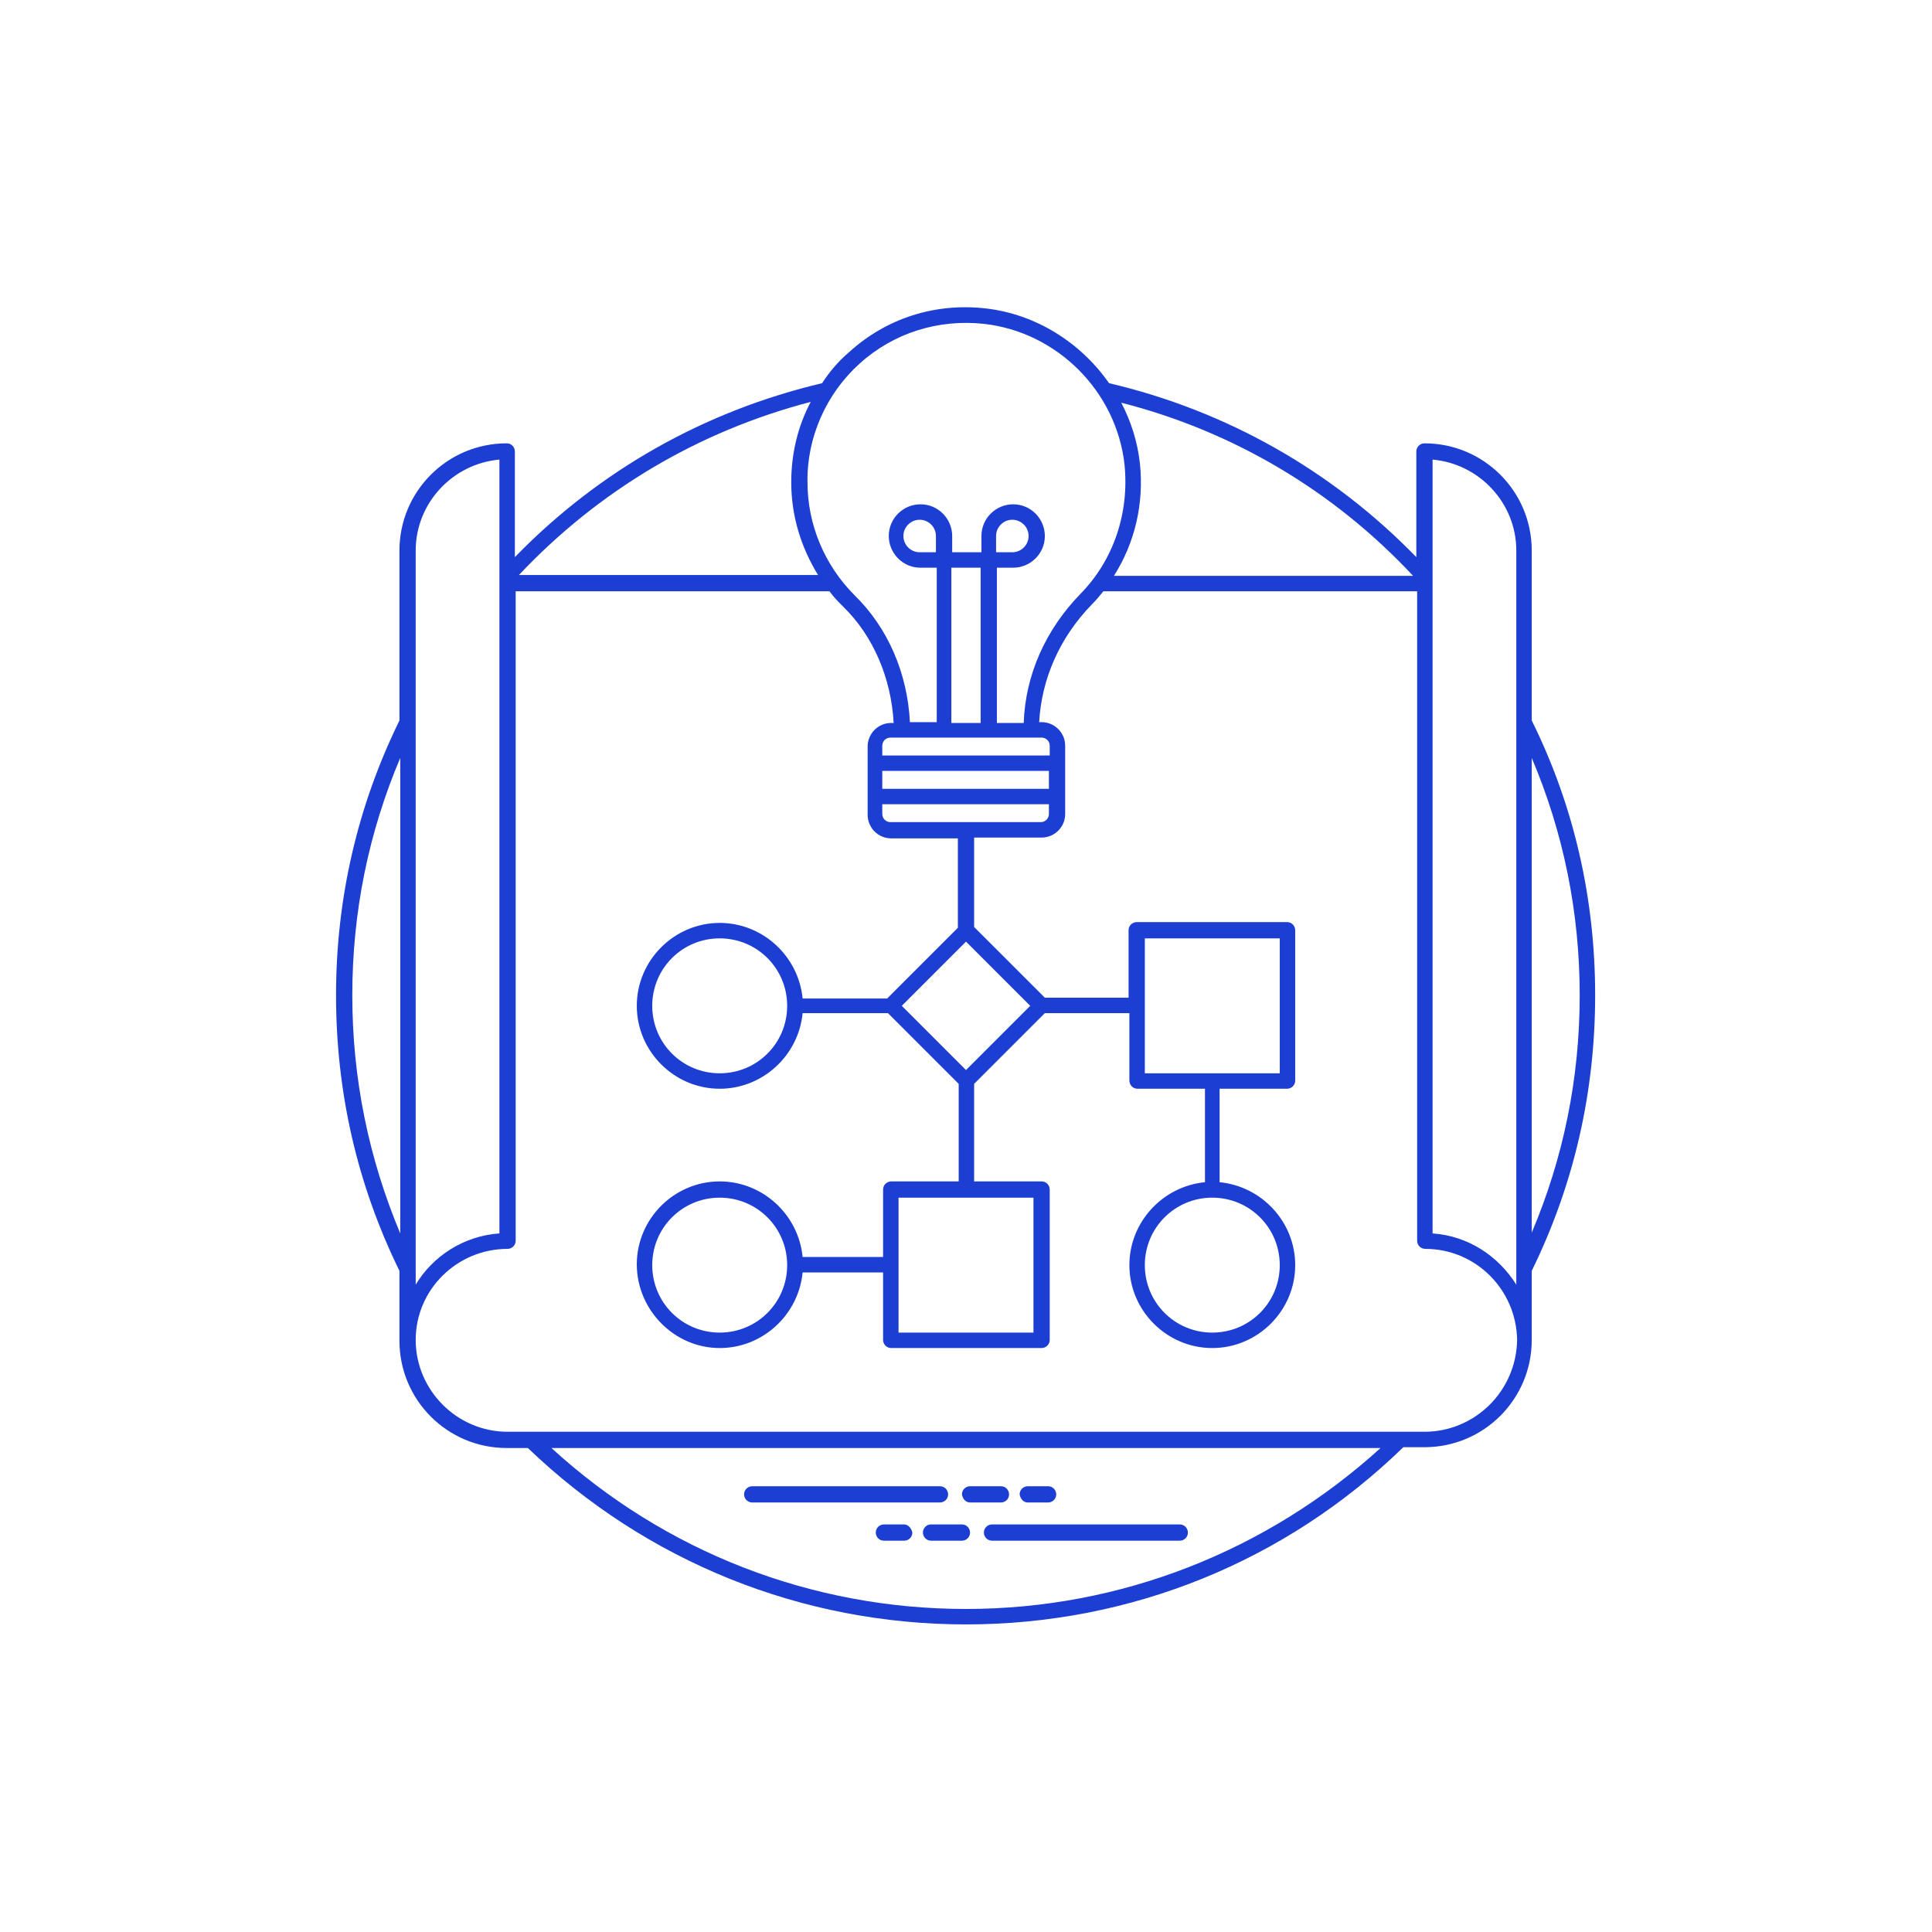
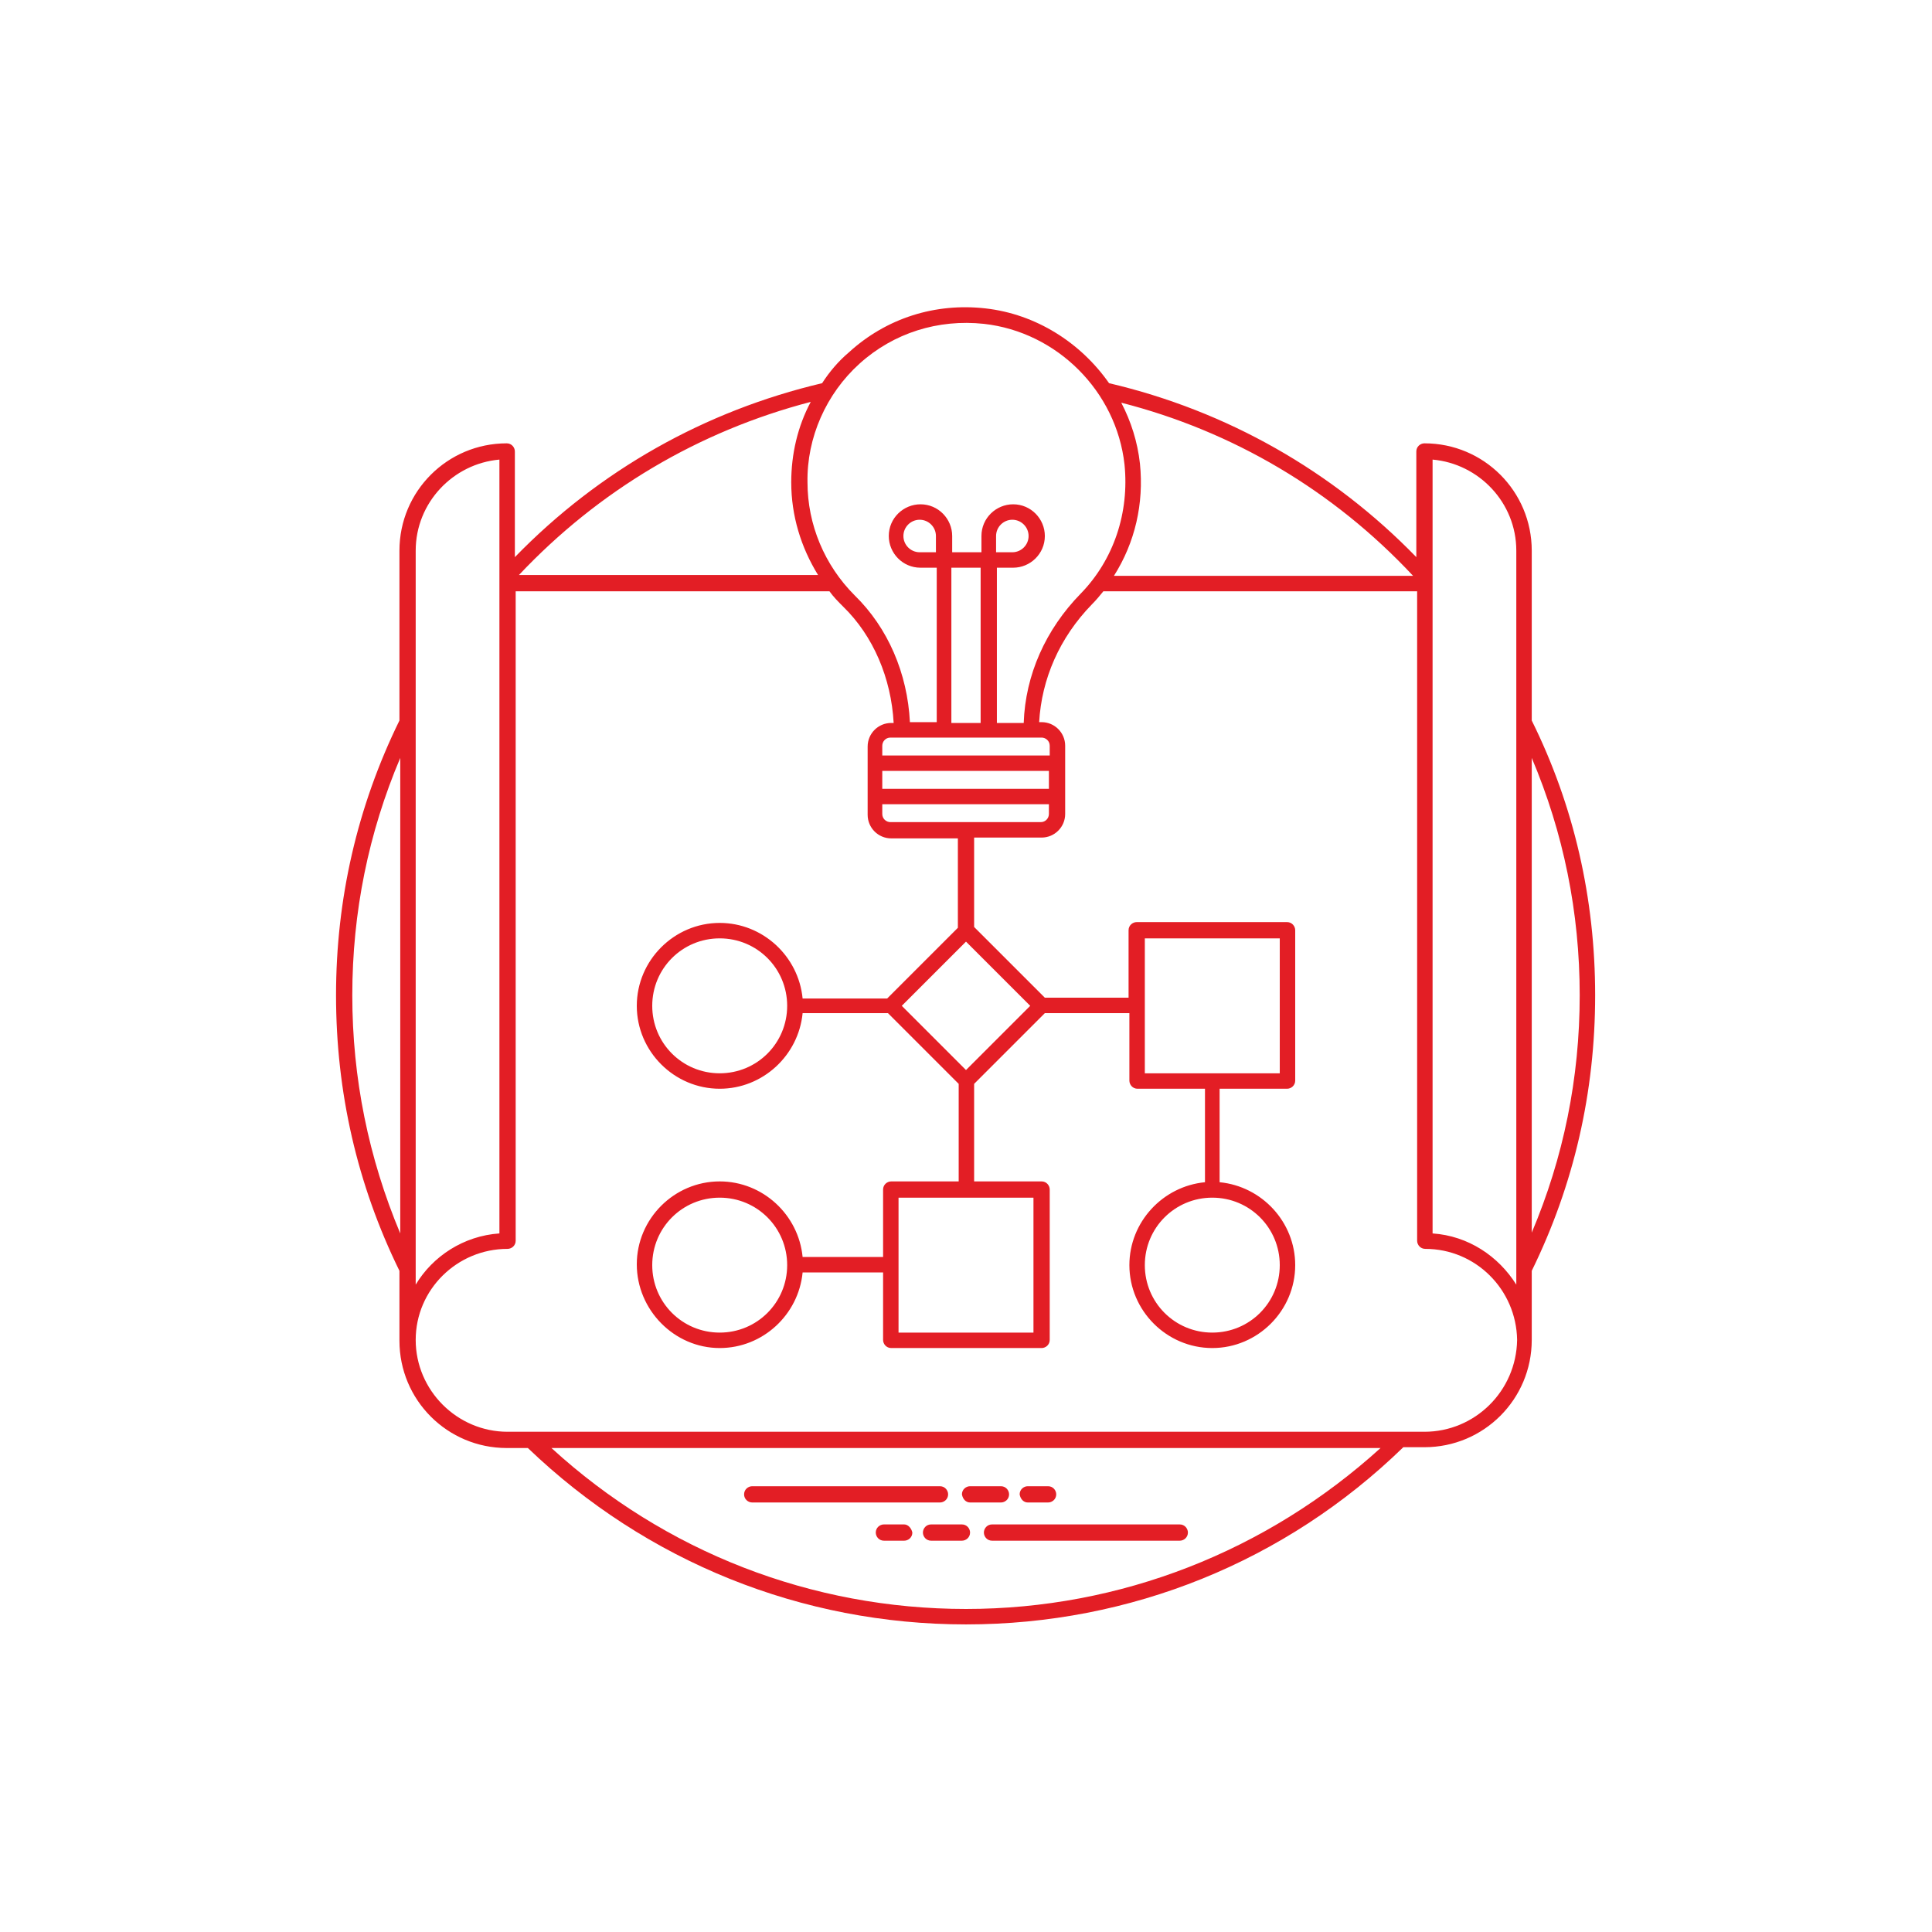
<svg xmlns="http://www.w3.org/2000/svg" width="100" height="100">
-   <svg fill="#1c3ed3" transform="matrix(.69 0 0 .69 15.5 15.5)" viewBox="0 0 164 164">
+   <svg fill="#e31e25" transform="matrix(.69 0 0 .69 15.5 15.5)" viewBox="0 0 164 164">
    <path d="M55.7 148h23.1c.5 0 1-.4 1-1 0-.5-.4-1-1-1H55.7c-.5 0-1 .4-1 1s.5 1 1 1zM82.5 148h3.8c.5 0 1-.4 1-1 0-.5-.4-1-1-1h-3.8c-.5 0-1 .4-1 1 .1.6.5 1 1 1zM89.6 148h2.5c.5 0 1-.4 1-1 0-.5-.4-1-1-1h-2.5c-.5 0-1 .4-1 1 .1.6.5 1 1 1zM84.2 151.7c0 .5.4 1 1 1h23.1c.5 0 1-.4 1-1 0-.5-.4-1-1-1H85.2c-.6 0-1 .5-1 1zM76.7 151.7c0 .5.4 1 1 1h3.8c.5 0 1-.4 1-1 0-.5-.4-1-1-1h-3.8c-.6 0-1 .5-1 1zM74.4 150.7h-2.5c-.5 0-1 .4-1 1 0 .5.4 1 1 1h2.5c.5 0 1-.4 1-1-.1-.5-.5-1-1-1z" />
    <path d="M151.6 119.5c5.2-10.6 7.8-22 7.8-33.9 0-11.9-2.6-23.3-7.8-33.8V30.9c0-7.3-5.9-13.2-13.2-13.2-.5 0-1 .4-1 1v13c-10.3-10.6-23.3-18-37.8-21.4-3.5-5-9-8.5-15.2-9.2-6.2-.7-12.2 1.2-16.8 5.4-1.3 1.1-2.4 2.4-3.3 3.8C49.9 13.7 36.9 21 26.5 31.7v-13c0-.5-.4-1-1-1-7.3 0-13.2 5.9-13.2 13.2v20.9c-5.2 10.6-7.8 22-7.8 33.8 0 11.9 2.6 23.3 7.8 33.9v8.6c0 7.3 5.9 13.2 13.2 13.2h2.6C42.7 155.3 61.8 163 82 163c20.2 0 39.3-7.7 53.8-21.8h2.6c7.3 0 13.2-5.9 13.2-13.2v-8.5zm5.9-33.9c0 10.2-2 20-5.9 29.2V56.4c3.9 9.2 5.9 19 5.9 29.2zm-7.8-54.7v90.3c-2.2-3.5-5.9-6-10.3-6.3V19.7c5.7.5 10.3 5.3 10.3 11.2zM137 34h-36.8c2.6-4.1 3.7-8.9 3.2-13.8-.3-2.7-1.1-5.2-2.3-7.5 13.7 3.5 26.1 10.8 35.9 21.3zM68.9 7.9c4.2-3.8 9.7-5.5 15.3-4.9 9 1 16.3 8.3 17.3 17.3.6 5.9-1.3 11.7-5.4 15.9-4.3 4.4-6.8 10-7 15.9h-3.3V33h2c2.1 0 3.9-1.7 3.9-3.9 0-2.1-1.7-3.9-3.9-3.9-2.1 0-3.9 1.7-3.9 3.9v2h-3.6v-2c0-2.1-1.7-3.9-3.9-3.9-2.1 0-3.9 1.7-3.9 3.9 0 2.1 1.7 3.9 3.9 3.9h2v19h-3.3c-.3-6-2.7-11.6-6.8-15.6-3.7-3.7-5.8-8.7-5.8-13.9-.1-5.5 2.3-10.9 6.4-14.6zm4.8 110.9v-8.3h16.6v16.6H73.7v-8.3zm8.3-24l-7.9-7.9L82 79l7.9 7.9-7.9 7.9zm-9.3-30.5c-.5 0-1-.4-1-1v-1.2h20.5v1.2c0 .5-.4 1-1 1H72.7zm19.6-4.1H71.7V58h20.5v2.2zm0-4.1H71.7v-1.2c0-.5.4-1 1-1h18.6c.5 0 1 .4 1 1v1.2zm-14-25h-2c-1.1 0-2-.9-2-2s.9-2 2-2 2 .9 2 2v2zm5.5 21h-3.6V33h3.6v19.1zm1.9-21v-2c0-1.1.9-2 2-2s2 .9 2 2-.9 2-2 2h-2zM62.9 12.6c-1.6 3-2.4 6.4-2.4 9.9 0 4.1 1.2 8 3.3 11.4H27c9.8-10.4 22.1-17.7 35.9-21.3zm-38.3 7.1v95.2c-4.4.3-8.2 2.8-10.3 6.3V30.9c0-5.9 4.6-10.7 10.3-11.2zM6.5 85.6c0-10.2 2-20 5.9-29.2v58.5c-3.9-9.3-5.9-19.1-5.9-29.3zM82 161.1c-19 0-37-7-51-19.8h102c-14 12.7-32 19.8-51 19.8zm56.4-21.8H25.6c-6.2 0-11.3-5.1-11.3-11.3 0-6.2 5.1-11.2 11.3-11.2.5 0 1-.4 1-1V35.9h38.6c.5.7 1.1 1.3 1.7 1.9 3.7 3.6 5.9 8.8 6.2 14.3h-.3c-1.6 0-2.9 1.3-2.9 2.9v8.4c0 1.6 1.3 2.9 2.9 2.9H81v11L72.3 86H61.9c-.5-5.2-4.9-9.3-10.2-9.3-5.6 0-10.2 4.6-10.2 10.2s4.6 10.2 10.2 10.2c5.3 0 9.7-4.1 10.2-9.3h10.5l8.7 8.7v12h-8.3c-.5 0-1 .4-1 1v8.3h-9.9c-.5-5.2-4.9-9.3-10.2-9.3-5.6 0-10.2 4.6-10.2 10.2S46.1 129 51.7 129c5.3 0 9.7-4.1 10.2-9.3h9.9v8.3c0 .5.4 1 1 1h18.5c.5 0 1-.4 1-1v-18.5c0-.5-.4-1-1-1H83v-12l8.7-8.7h10.4v8.3c0 .5.4 1 1 1h8.3v11.5c-5.2.5-9.3 4.9-9.3 10.2 0 5.6 4.6 10.2 10.2 10.2s10.2-4.6 10.2-10.2c0-5.3-4.1-9.7-9.3-10.2V97.1h8.3c.5 0 1-.4 1-1V77.6c0-.5-.4-1-1-1H103c-.5 0-1 .4-1 1v8.3H91.7L83 77.2v-11h8.3c1.6 0 2.9-1.3 2.9-2.9v-8.4c0-1.6-1.3-2.9-2.9-2.9H91c.3-5.3 2.5-10.4 6.5-14.5.5-.5 1-1.1 1.4-1.6h38.6v79.9c0 .5.4 1 1 1 6.2 0 11.2 5 11.3 11.2-.1 6.3-5.2 11.3-11.4 11.3zM60 86.9c0 4.6-3.7 8.3-8.3 8.3-4.6 0-8.3-3.7-8.3-8.3 0-4.6 3.7-8.3 8.3-8.3 4.6 0 8.3 3.7 8.3 8.3zm0 31.9c0 4.6-3.7 8.3-8.3 8.3-4.6 0-8.3-3.7-8.3-8.3 0-4.6 3.7-8.3 8.3-8.3 4.6 0 8.3 3.7 8.3 8.3zm52.3-8.3c4.6 0 8.3 3.7 8.3 8.3 0 4.6-3.7 8.3-8.3 8.3-4.6 0-8.3-3.7-8.3-8.3 0-4.6 3.7-8.3 8.3-8.3zM104 95.2V78.6h16.6v16.6H104z" />
  </svg>
</svg>
